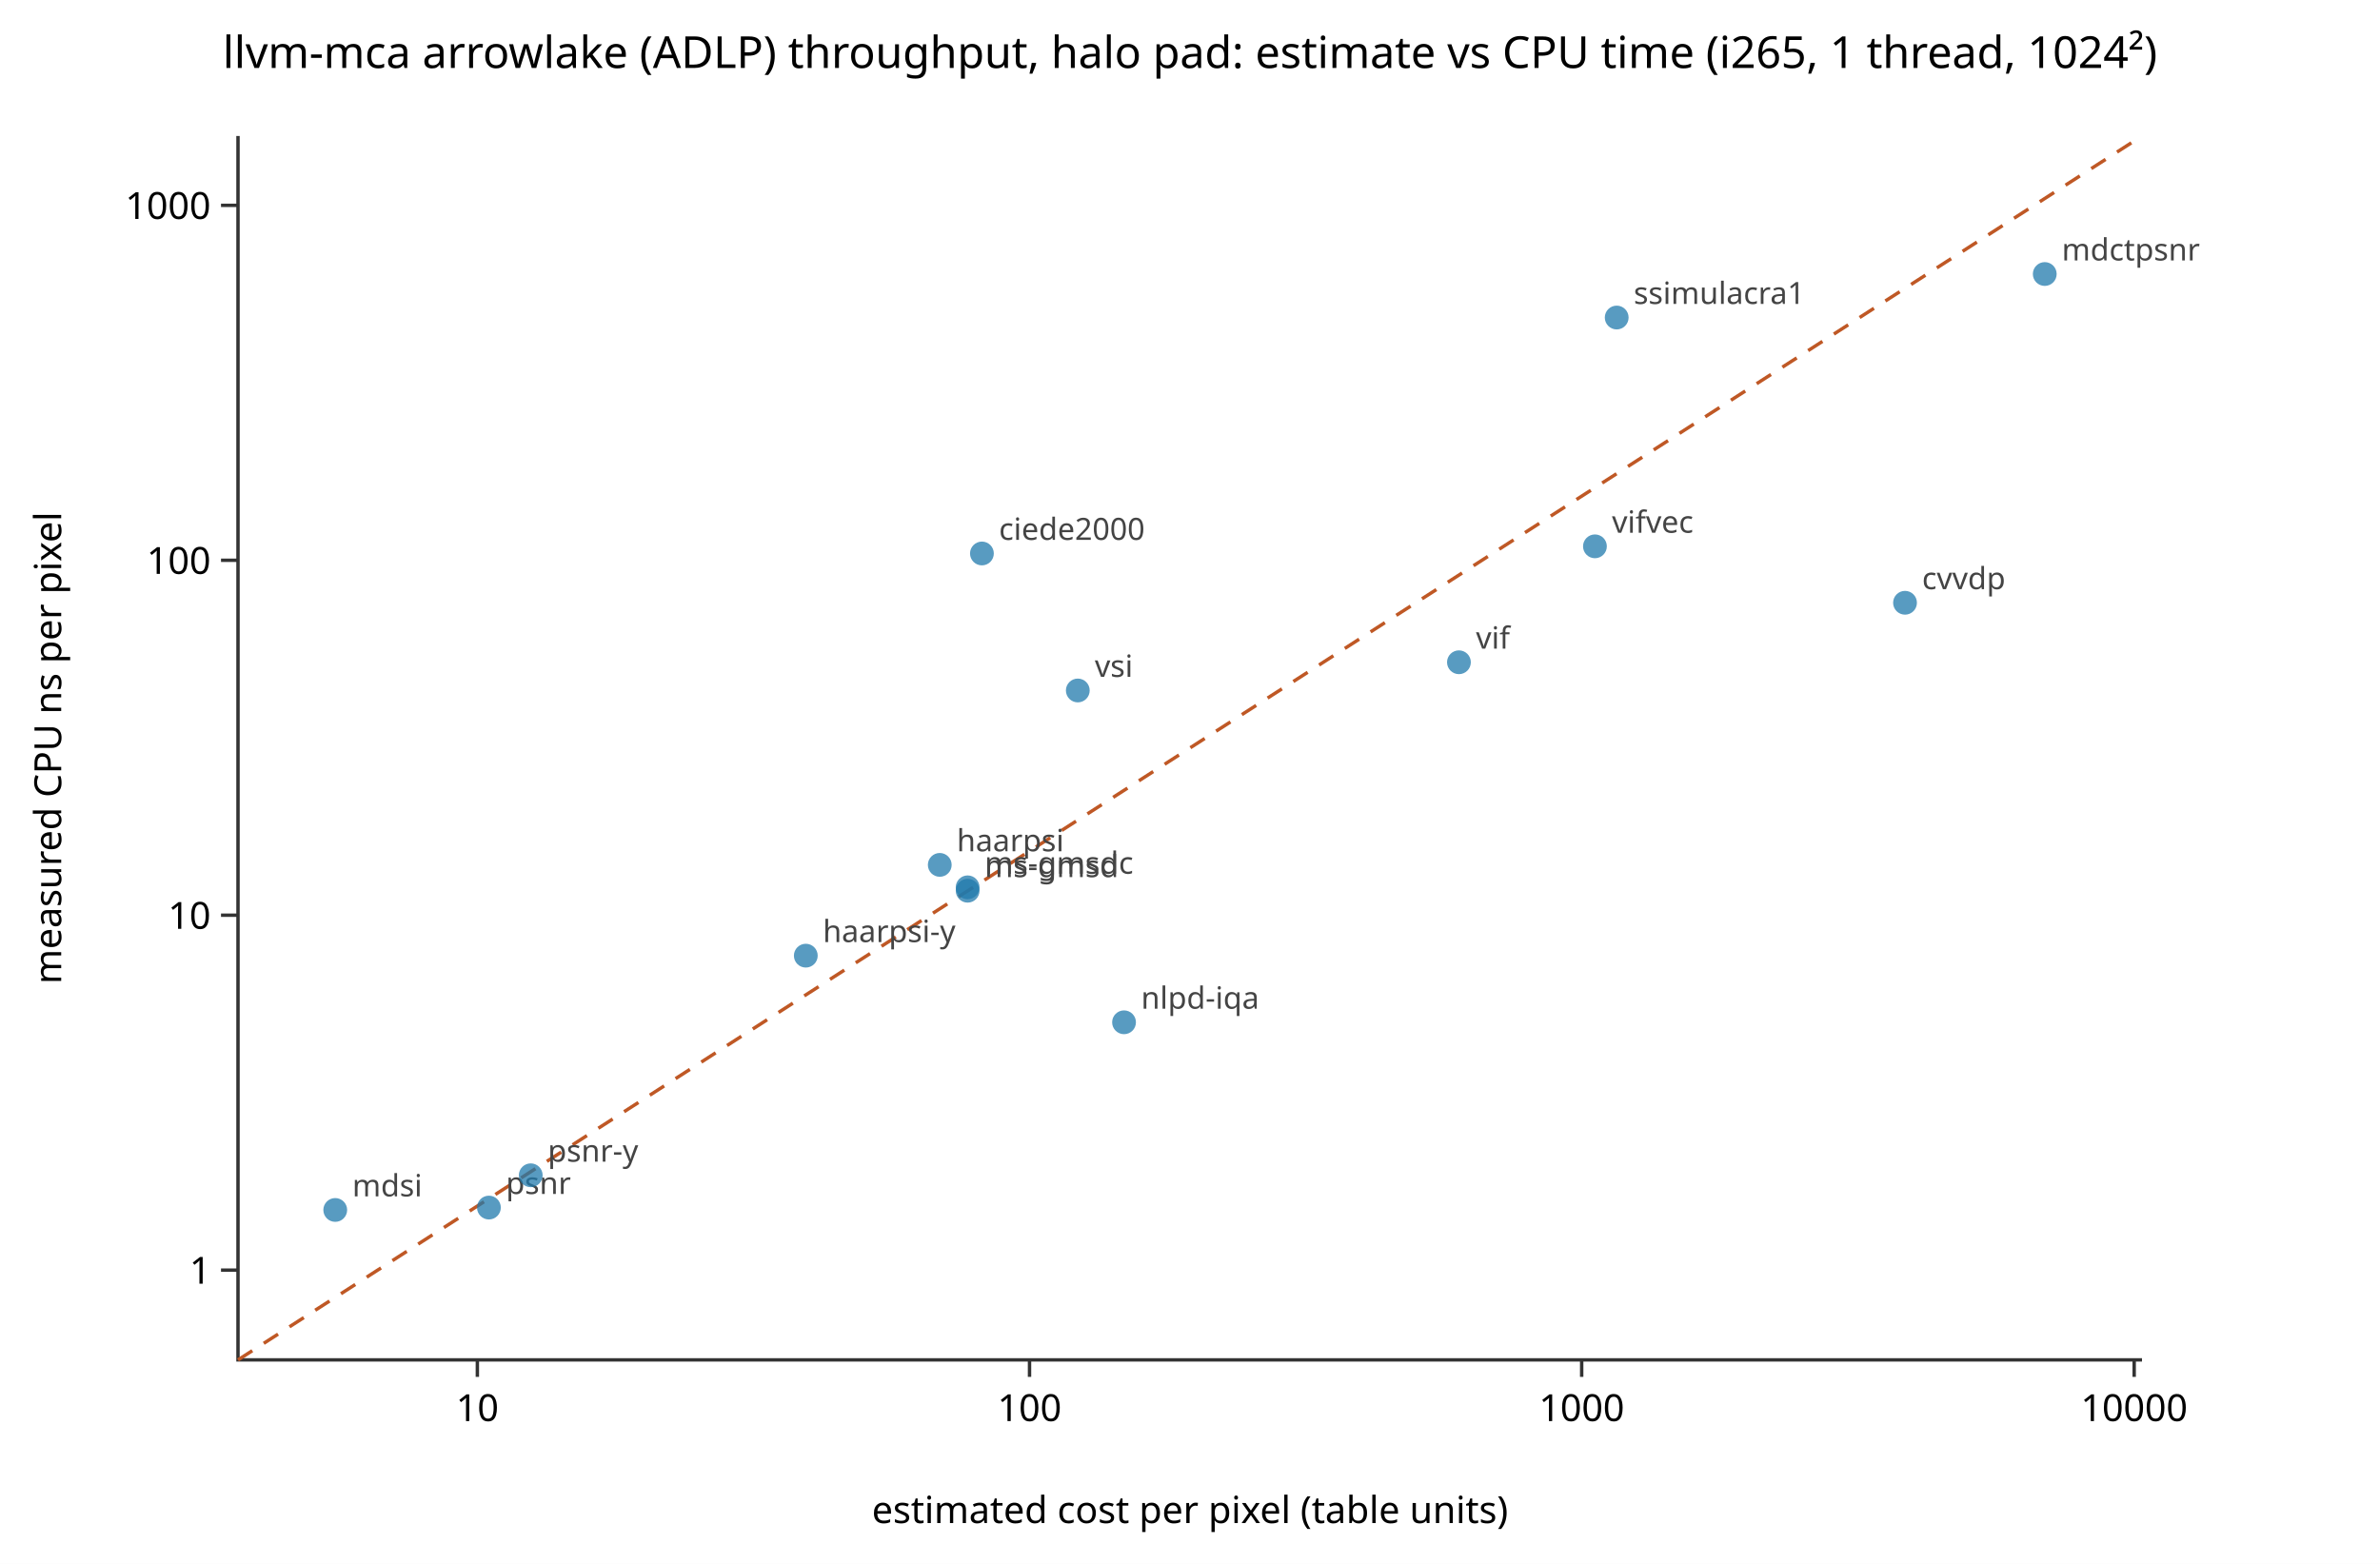
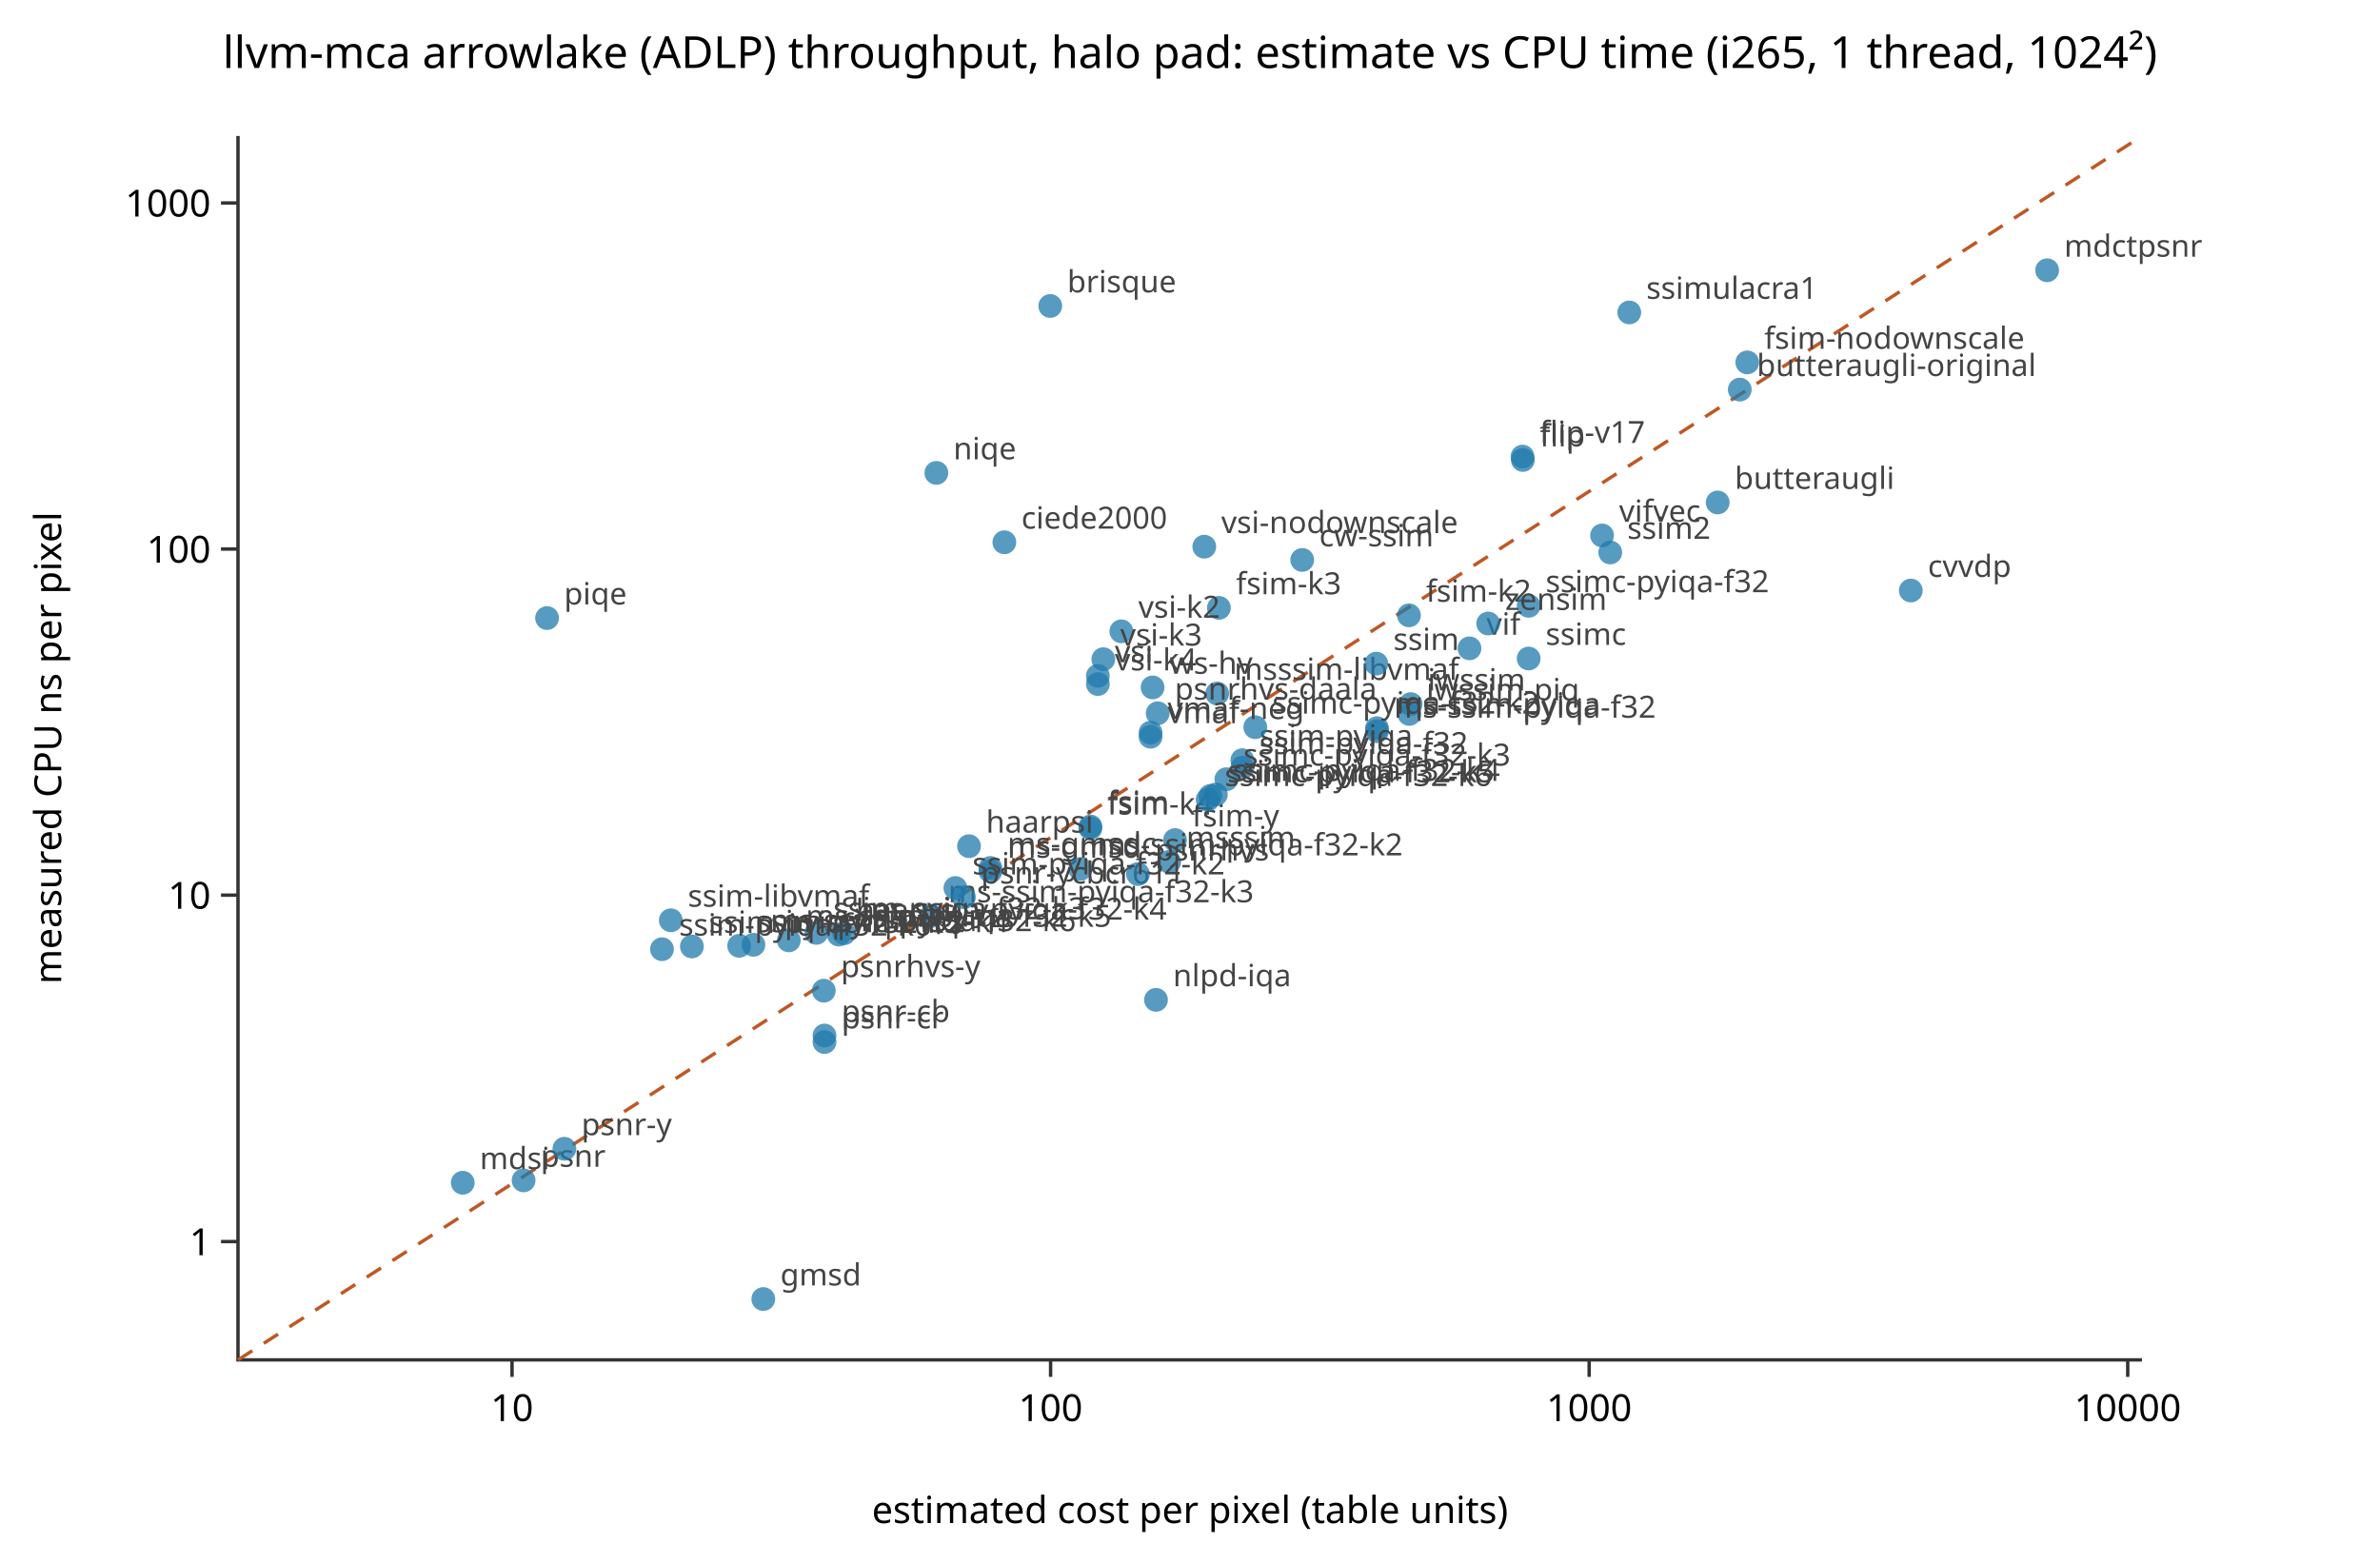
<svg xmlns="http://www.w3.org/2000/svg" viewBox="0 0 700 460" font-family="sans-serif" font-size="11">
  <rect width="700" height="460" fill="white" />
  <text x="350" y="20" text-anchor="middle" font-size="13">llvm-mca arrowlake (ADLP) throughput, halo pad: estimate vs CPU time (i265, 1 thread, 1024²)</text>
  <path d="M70 40V400H630" fill="none" stroke="#333" />
-   <path d="M140.4 400v5" stroke="#333" />
-   <text x="140.4" y="418" text-anchor="middle">10</text>
-   <path d="M302.8 400v5" stroke="#333" />
-   <text x="302.8" y="418" text-anchor="middle">100</text>
-   <path d="M465.2 400v5" stroke="#333" />
-   <text x="465.2" y="418" text-anchor="middle">1000</text>
-   <path d="M627.7 400v5" stroke="#333" />
-   <text x="627.7" y="418" text-anchor="middle">10000</text>
-   <path d="M65 373.6h5" stroke="#333" />
-   <text x="62" y="377.6" text-anchor="end">1</text>
-   <path d="M65 269.2h5" stroke="#333" />
-   <text x="62" y="273.2" text-anchor="end">10</text>
-   <path d="M65 164.8h5" stroke="#333" />
-   <text x="62" y="168.8" text-anchor="end">100</text>
-   <path d="M65 60.4h5" stroke="#333" />
-   <text x="62" y="64.4" text-anchor="end">1000</text>
+   <path d="M150.6 400v5" stroke="#333" />
+   <text x="150.6" y="418" text-anchor="middle">10</text>
+   <path d="M309.0 400v5" stroke="#333" />
+   <text x="309.0" y="418" text-anchor="middle">100</text>
+   <path d="M467.4 400v5" stroke="#333" />
+   <text x="467.4" y="418" text-anchor="middle">1000</text>
+   <path d="M625.8 400v5" stroke="#333" />
+   <text x="625.8" y="418" text-anchor="middle">10000</text>
+   <path d="M65 365.2h5" stroke="#333" />
+   <text x="62" y="369.2" text-anchor="end">1</text>
+   <path d="M65 263.3h5" stroke="#333" />
+   <text x="62" y="267.3" text-anchor="end">10</text>
+   <path d="M65 161.5h5" stroke="#333" />
+   <text x="62" y="165.5" text-anchor="end">100</text>
+   <path d="M65 59.7h5" stroke="#333" />
+   <text x="62" y="63.7" text-anchor="end">1000</text>
  <path d="M70.0 400.0L630.0 40.0" stroke="#bf5825" stroke-dasharray="5 4" />
-   <circle cx="288.8" cy="162.8" r="3.5" fill="#2179ac" fill-opacity=".75" />
-   <text x="293.8" y="158.8" font-size="9" fill="#444">ciede2000</text>
-   <circle cx="560.3" cy="177.3" r="3.5" fill="#2179ac" fill-opacity=".75" />
-   <text x="565.3" y="173.3" font-size="9" fill="#444">cvvdp</text>
-   <circle cx="276.4" cy="254.4" r="3.5" fill="#2179ac" fill-opacity=".75" />
-   <text x="281.4" y="250.4" font-size="9" fill="#444">haarpsi</text>
-   <circle cx="237.0" cy="281.1" r="3.5" fill="#2179ac" fill-opacity=".75" />
-   <text x="242.0" y="277.1" font-size="9" fill="#444">haarpsi-y</text>
-   <circle cx="601.4" cy="80.6" r="3.5" fill="#2179ac" fill-opacity=".75" />
-   <text x="606.4" y="76.6" font-size="9" fill="#444">mdctpsnr</text>
-   <circle cx="98.6" cy="355.9" r="3.5" fill="#2179ac" fill-opacity=".75" />
-   <text x="103.6" y="351.9" font-size="9" fill="#444">mdsi</text>
-   <circle cx="284.6" cy="262.0" r="3.5" fill="#2179ac" fill-opacity=".75" />
-   <text x="289.6" y="258.0" font-size="9" fill="#444">ms-gmsd</text>
-   <circle cx="284.6" cy="261.0" r="3.5" fill="#2179ac" fill-opacity=".75" />
-   <text x="289.6" y="257.0" font-size="9" fill="#444">ms-gmsdc</text>
-   <circle cx="330.6" cy="300.7" r="3.5" fill="#2179ac" fill-opacity=".75" />
-   <text x="335.6" y="296.7" font-size="9" fill="#444">nlpd-iqa</text>
-   <circle cx="143.8" cy="355.2" r="3.5" fill="#2179ac" fill-opacity=".75" />
-   <text x="148.8" y="351.2" font-size="9" fill="#444">psnr</text>
-   <circle cx="156.1" cy="345.7" r="3.5" fill="#2179ac" fill-opacity=".75" />
-   <text x="161.1" y="341.7" font-size="9" fill="#444">psnr-y</text>
-   <circle cx="475.5" cy="93.4" r="3.5" fill="#2179ac" fill-opacity=".75" />
-   <text x="480.5" y="89.4" font-size="9" fill="#444">ssimulacra1</text>
-   <circle cx="429.1" cy="194.8" r="3.5" fill="#2179ac" fill-opacity=".75" />
-   <text x="434.1" y="190.8" font-size="9" fill="#444">vif</text>
-   <circle cx="469.1" cy="160.7" r="3.5" fill="#2179ac" fill-opacity=".75" />
-   <text x="474.1" y="156.7" font-size="9" fill="#444">vifvec</text>
-   <circle cx="317.0" cy="203.1" r="3.5" fill="#2179ac" fill-opacity=".75" />
-   <text x="322.0" y="199.1" font-size="9" fill="#444">vsi</text>
+   <circle cx="308.9" cy="90.0" r="3.5" fill="#2179ac" fill-opacity=".75" />
+   <text x="313.9" y="86.0" font-size="9" fill="#444">brisque</text>
+   <circle cx="505.2" cy="147.8" r="3.5" fill="#2179ac" fill-opacity=".75" />
+   <text x="510.2" y="143.8" font-size="9" fill="#444">butteraugli</text>
+   <circle cx="511.7" cy="114.6" r="3.5" fill="#2179ac" fill-opacity=".75" />
+   <text x="516.7" y="110.6" font-size="9" fill="#444">butteraugli-original</text>
+   <circle cx="295.4" cy="159.5" r="3.5" fill="#2179ac" fill-opacity=".75" />
+   <text x="300.4" y="155.5" font-size="9" fill="#444">ciede2000</text>
+   <circle cx="562.0" cy="173.7" r="3.5" fill="#2179ac" fill-opacity=".75" />
+   <text x="567.0" y="169.7" font-size="9" fill="#444">cvvdp</text>
+   <circle cx="383.0" cy="164.7" r="3.5" fill="#2179ac" fill-opacity=".75" />
+   <text x="388.0" y="160.7" font-size="9" fill="#444">cw-ssim</text>
+   <circle cx="447.9" cy="135.3" r="3.5" fill="#2179ac" fill-opacity=".75" />
+   <text x="452.9" y="131.3" font-size="9" fill="#444">flip</text>
+   <circle cx="447.8" cy="134.3" r="3.5" fill="#2179ac" fill-opacity=".75" />
+   <text x="452.8" y="130.3" font-size="9" fill="#444">flip-v17</text>
+   <circle cx="320.7" cy="243.1" r="3.5" fill="#2179ac" fill-opacity=".75" />
+   <text x="325.7" y="239.1" font-size="9" fill="#444">fsim</text>
+   <circle cx="414.4" cy="181.0" r="3.5" fill="#2179ac" fill-opacity=".75" />
+   <text x="419.4" y="177.0" font-size="9" fill="#444">fsim-k2</text>
+   <circle cx="358.5" cy="178.8" r="3.5" fill="#2179ac" fill-opacity=".75" />
+   <text x="363.5" y="174.8" font-size="9" fill="#444">fsim-k3</text>
+   <circle cx="320.7" cy="243.6" r="3.5" fill="#2179ac" fill-opacity=".75" />
+   <text x="325.7" y="239.6" font-size="9" fill="#444">fsim-k4</text>
+   <circle cx="513.9" cy="106.6" r="3.5" fill="#2179ac" fill-opacity=".75" />
+   <text x="518.9" y="102.6" font-size="9" fill="#444">fsim-nodownscale</text>
+   <circle cx="345.6" cy="247.1" r="3.5" fill="#2179ac" fill-opacity=".75" />
+   <text x="350.6" y="243.1" font-size="9" fill="#444">fsim-y</text>
+   <circle cx="224.5" cy="382.1" r="3.5" fill="#2179ac" fill-opacity=".75" />
+   <text x="229.5" y="378.1" font-size="9" fill="#444">gmsd</text>
+   <circle cx="285.0" cy="248.9" r="3.5" fill="#2179ac" fill-opacity=".75" />
+   <text x="290.0" y="244.9" font-size="9" fill="#444">haarpsi</text>
+   <circle cx="246.7" cy="274.9" r="3.5" fill="#2179ac" fill-opacity=".75" />
+   <text x="251.7" y="270.9" font-size="9" fill="#444">haarpsi-y</text>
+   <circle cx="414.9" cy="207.1" r="3.5" fill="#2179ac" fill-opacity=".75" />
+   <text x="419.9" y="203.1" font-size="9" fill="#444">iwssim</text>
+   <circle cx="414.5" cy="210.0" r="3.5" fill="#2179ac" fill-opacity=".75" />
+   <text x="419.5" y="206.0" font-size="9" fill="#444">iwssim-piq</text>
+   <circle cx="602.1" cy="79.5" r="3.5" fill="#2179ac" fill-opacity=".75" />
+   <text x="607.1" y="75.5" font-size="9" fill="#444">mdctpsnr</text>
+   <circle cx="136.1" cy="347.9" r="3.5" fill="#2179ac" fill-opacity=".75" />
+   <text x="141.1" y="343.9" font-size="9" fill="#444">mdsi</text>
+   <circle cx="291.3" cy="256.3" r="3.5" fill="#2179ac" fill-opacity=".75" />
+   <text x="296.3" y="252.3" font-size="9" fill="#444">ms-gmsd</text>
+   <circle cx="291.3" cy="255.3" r="3.5" fill="#2179ac" fill-opacity=".75" />
+   <text x="296.3" y="251.3" font-size="9" fill="#444">ms-gmsdc</text>
+   <circle cx="405.0" cy="214.2" r="3.5" fill="#2179ac" fill-opacity=".75" />
+   <text x="410.0" y="210.2" font-size="9" fill="#444">ms-ssim-pyiqa</text>
+   <circle cx="405.0" cy="215.1" r="3.5" fill="#2179ac" fill-opacity=".75" />
+   <text x="410.0" y="211.1" font-size="9" fill="#444">ms-ssim-pyiqa-f32</text>
+   <circle cx="317.7" cy="255.6" r="3.5" fill="#2179ac" fill-opacity=".75" />
+   <text x="322.7" y="251.6" font-size="9" fill="#444">ms-ssim-pyiqa-f32-k2</text>
+   <circle cx="273.9" cy="269.4" r="3.5" fill="#2179ac" fill-opacity=".75" />
+   <text x="278.9" y="265.4" font-size="9" fill="#444">ms-ssim-pyiqa-f32-k3</text>
+   <circle cx="248.3" cy="274.5" r="3.5" fill="#2179ac" fill-opacity=".75" />
+   <text x="253.3" y="270.5" font-size="9" fill="#444">ms-ssim-pyiqa-f32-k4</text>
+   <circle cx="232.0" cy="276.6" r="3.5" fill="#2179ac" fill-opacity=".75" />
+   <text x="237.0" y="272.6" font-size="9" fill="#444">ms-ssim-pyiqa-f32-k5</text>
+   <circle cx="221.6" cy="277.9" r="3.5" fill="#2179ac" fill-opacity=".75" />
+   <text x="226.6" y="273.9" font-size="9" fill="#444">ms-ssim-pyiqa-f32-k6</text>
+   <circle cx="343.9" cy="253.5" r="3.5" fill="#2179ac" fill-opacity=".75" />
+   <text x="348.9" y="249.5" font-size="9" fill="#444">msssim</text>
+   <circle cx="358.0" cy="204.0" r="3.5" fill="#2179ac" fill-opacity=".75" />
+   <text x="363.0" y="200.0" font-size="9" fill="#444">msssim-libvmaf</text>
+   <circle cx="275.4" cy="139.1" r="3.5" fill="#2179ac" fill-opacity=".75" />
+   <text x="280.4" y="135.1" font-size="9" fill="#444">niqe</text>
+   <circle cx="340.0" cy="294.1" r="3.5" fill="#2179ac" fill-opacity=".75" />
+   <text x="345.0" y="290.1" font-size="9" fill="#444">nlpd-iqa</text>
+   <circle cx="160.9" cy="181.8" r="3.5" fill="#2179ac" fill-opacity=".75" />
+   <text x="165.9" y="177.8" font-size="9" fill="#444">piqe</text>
+   <circle cx="154.0" cy="347.2" r="3.5" fill="#2179ac" fill-opacity=".75" />
+   <text x="159.0" y="343.2" font-size="9" fill="#444">psnr</text>
+   <circle cx="242.5" cy="304.6" r="3.5" fill="#2179ac" fill-opacity=".75" />
+   <text x="247.5" y="300.6" font-size="9" fill="#444">psnr-cb</text>
+   <circle cx="242.5" cy="306.5" r="3.5" fill="#2179ac" fill-opacity=".75" />
+   <text x="247.5" y="302.5" font-size="9" fill="#444">psnr-cr</text>
+   <circle cx="166.0" cy="337.9" r="3.5" fill="#2179ac" fill-opacity=".75" />
+   <text x="171.0" y="333.9" font-size="9" fill="#444">psnr-y</text>
+   <circle cx="283.5" cy="263.9" r="3.5" fill="#2179ac" fill-opacity=".75" />
+   <text x="288.5" y="259.9" font-size="9" fill="#444">psnr-ycbcr611</text>
+   <circle cx="334.7" cy="257.1" r="3.5" fill="#2179ac" fill-opacity=".75" />
+   <text x="339.7" y="253.1" font-size="9" fill="#444">psnrhvs</text>
+   <circle cx="340.5" cy="209.8" r="3.5" fill="#2179ac" fill-opacity=".75" />
+   <text x="345.5" y="205.8" font-size="9" fill="#444">psnrhvs-daala</text>
+   <circle cx="242.3" cy="291.4" r="3.5" fill="#2179ac" fill-opacity=".75" />
+   <text x="247.3" y="287.4" font-size="9" fill="#444">psnrhvs-y</text>
+   <circle cx="404.8" cy="195.2" r="3.5" fill="#2179ac" fill-opacity=".75" />
+   <text x="409.8" y="191.2" font-size="9" fill="#444">ssim</text>
+   <circle cx="197.3" cy="270.7" r="3.5" fill="#2179ac" fill-opacity=".75" />
+   <text x="202.3" y="266.7" font-size="9" fill="#444">ssim-libvmaf</text>
+   <circle cx="365.4" cy="223.6" r="3.5" fill="#2179ac" fill-opacity=".75" />
+   <text x="370.4" y="219.6" font-size="9" fill="#444">ssim-pyiqa</text>
+   <circle cx="365.4" cy="225.8" r="3.5" fill="#2179ac" fill-opacity=".75" />
+   <text x="370.4" y="221.8" font-size="9" fill="#444">ssim-pyiqa-f32</text>
+   <circle cx="281.0" cy="261.2" r="3.5" fill="#2179ac" fill-opacity=".75" />
+   <text x="286.0" y="257.2" font-size="9" fill="#444">ssim-pyiqa-f32-k2</text>
+   <circle cx="240.1" cy="274.4" r="3.5" fill="#2179ac" fill-opacity=".75" />
+   <text x="245.1" y="270.4" font-size="9" fill="#444">ssim-pyiqa-f32-k3</text>
+   <circle cx="217.4" cy="278.2" r="3.5" fill="#2179ac" fill-opacity=".75" />
+   <text x="222.4" y="274.2" font-size="9" fill="#444">ssim-pyiqa-f32-k4</text>
+   <circle cx="203.5" cy="278.4" r="3.5" fill="#2179ac" fill-opacity=".75" />
+   <text x="208.5" y="274.4" font-size="9" fill="#444">ssim-pyiqa-f32-k5</text>
+   <circle cx="194.7" cy="279.2" r="3.5" fill="#2179ac" fill-opacity=".75" />
+   <text x="199.7" y="275.2" font-size="9" fill="#444">ssim-pyiqa-f32-k6</text>
+   <circle cx="473.6" cy="162.5" r="3.5" fill="#2179ac" fill-opacity=".75" />
+   <text x="478.6" y="158.5" font-size="9" fill="#444">ssim2</text>
+   <circle cx="449.6" cy="193.7" r="3.5" fill="#2179ac" fill-opacity=".75" />
+   <text x="454.6" y="189.7" font-size="9" fill="#444">ssimc</text>
+   <circle cx="449.6" cy="178.2" r="3.5" fill="#2179ac" fill-opacity=".75" />
+   <text x="454.6" y="174.2" font-size="9" fill="#444">ssimc-pyiqa-f32</text>
+   <circle cx="369.2" cy="213.9" r="3.5" fill="#2179ac" fill-opacity=".75" />
+   <text x="374.2" y="209.9" font-size="9" fill="#444">ssimc-pyiqa-f32-k2</text>
+   <circle cx="360.7" cy="229.2" r="3.5" fill="#2179ac" fill-opacity=".75" />
+   <text x="365.7" y="225.2" font-size="9" fill="#444">ssimc-pyiqa-f32-k3</text>
+   <circle cx="357.6" cy="233.7" r="3.5" fill="#2179ac" fill-opacity=".75" />
+   <text x="362.6" y="229.7" font-size="9" fill="#444">ssimc-pyiqa-f32-k4</text>
+   <circle cx="356.0" cy="234.1" r="3.5" fill="#2179ac" fill-opacity=".75" />
+   <text x="361.0" y="230.1" font-size="9" fill="#444">ssimc-pyiqa-f32-k5</text>
+   <circle cx="355.2" cy="235.2" r="3.5" fill="#2179ac" fill-opacity=".75" />
+   <text x="360.2" y="231.2" font-size="9" fill="#444">ssimc-pyiqa-f32-k6</text>
+   <circle cx="479.2" cy="91.9" r="3.5" fill="#2179ac" fill-opacity=".75" />
+   <text x="484.2" y="87.9" font-size="9" fill="#444">ssimulacra1</text>
+   <circle cx="432.2" cy="190.7" r="3.5" fill="#2179ac" fill-opacity=".75" />
+   <text x="437.2" y="186.7" font-size="9" fill="#444">vif</text>
+   <circle cx="471.2" cy="157.5" r="3.5" fill="#2179ac" fill-opacity=".75" />
+   <text x="476.2" y="153.5" font-size="9" fill="#444">vifvec</text>
+   <circle cx="338.4" cy="216.7" r="3.5" fill="#2179ac" fill-opacity=".75" />
+   <text x="343.4" y="212.7" font-size="9" fill="#444">vmaf</text>
+   <circle cx="338.4" cy="215.5" r="3.5" fill="#2179ac" fill-opacity=".75" />
+   <text x="343.4" y="211.5" font-size="9" fill="#444">vmaf-neg</text>
+   <circle cx="322.9" cy="198.8" r="3.5" fill="#2179ac" fill-opacity=".75" />
+   <text x="327.9" y="194.8" font-size="9" fill="#444">vsi</text>
+   <circle cx="329.8" cy="185.7" r="3.5" fill="#2179ac" fill-opacity=".75" />
+   <text x="334.8" y="181.7" font-size="9" fill="#444">vsi-k2</text>
+   <circle cx="324.5" cy="193.9" r="3.5" fill="#2179ac" fill-opacity=".75" />
+   <text x="329.5" y="189.9" font-size="9" fill="#444">vsi-k3</text>
+   <circle cx="322.9" cy="201.2" r="3.5" fill="#2179ac" fill-opacity=".75" />
+   <text x="327.9" y="197.2" font-size="9" fill="#444">vsi-k4</text>
+   <circle cx="354.2" cy="160.8" r="3.5" fill="#2179ac" fill-opacity=".75" />
+   <text x="359.2" y="156.8" font-size="9" fill="#444">vsi-nodownscale</text>
+   <circle cx="339.0" cy="202.2" r="3.5" fill="#2179ac" fill-opacity=".75" />
+   <text x="344.0" y="198.2" font-size="9" fill="#444">ws-hv</text>
+   <circle cx="437.7" cy="183.4" r="3.5" fill="#2179ac" fill-opacity=".75" />
+   <text x="442.7" y="179.4" font-size="9" fill="#444">zensim</text>
  <text x="350" y="448" text-anchor="middle">estimated cost per pixel (table units)</text>
  <text x="18" y="220" text-anchor="middle" transform="rotate(-90 18 220)">measured CPU ns per pixel</text>
</svg>
